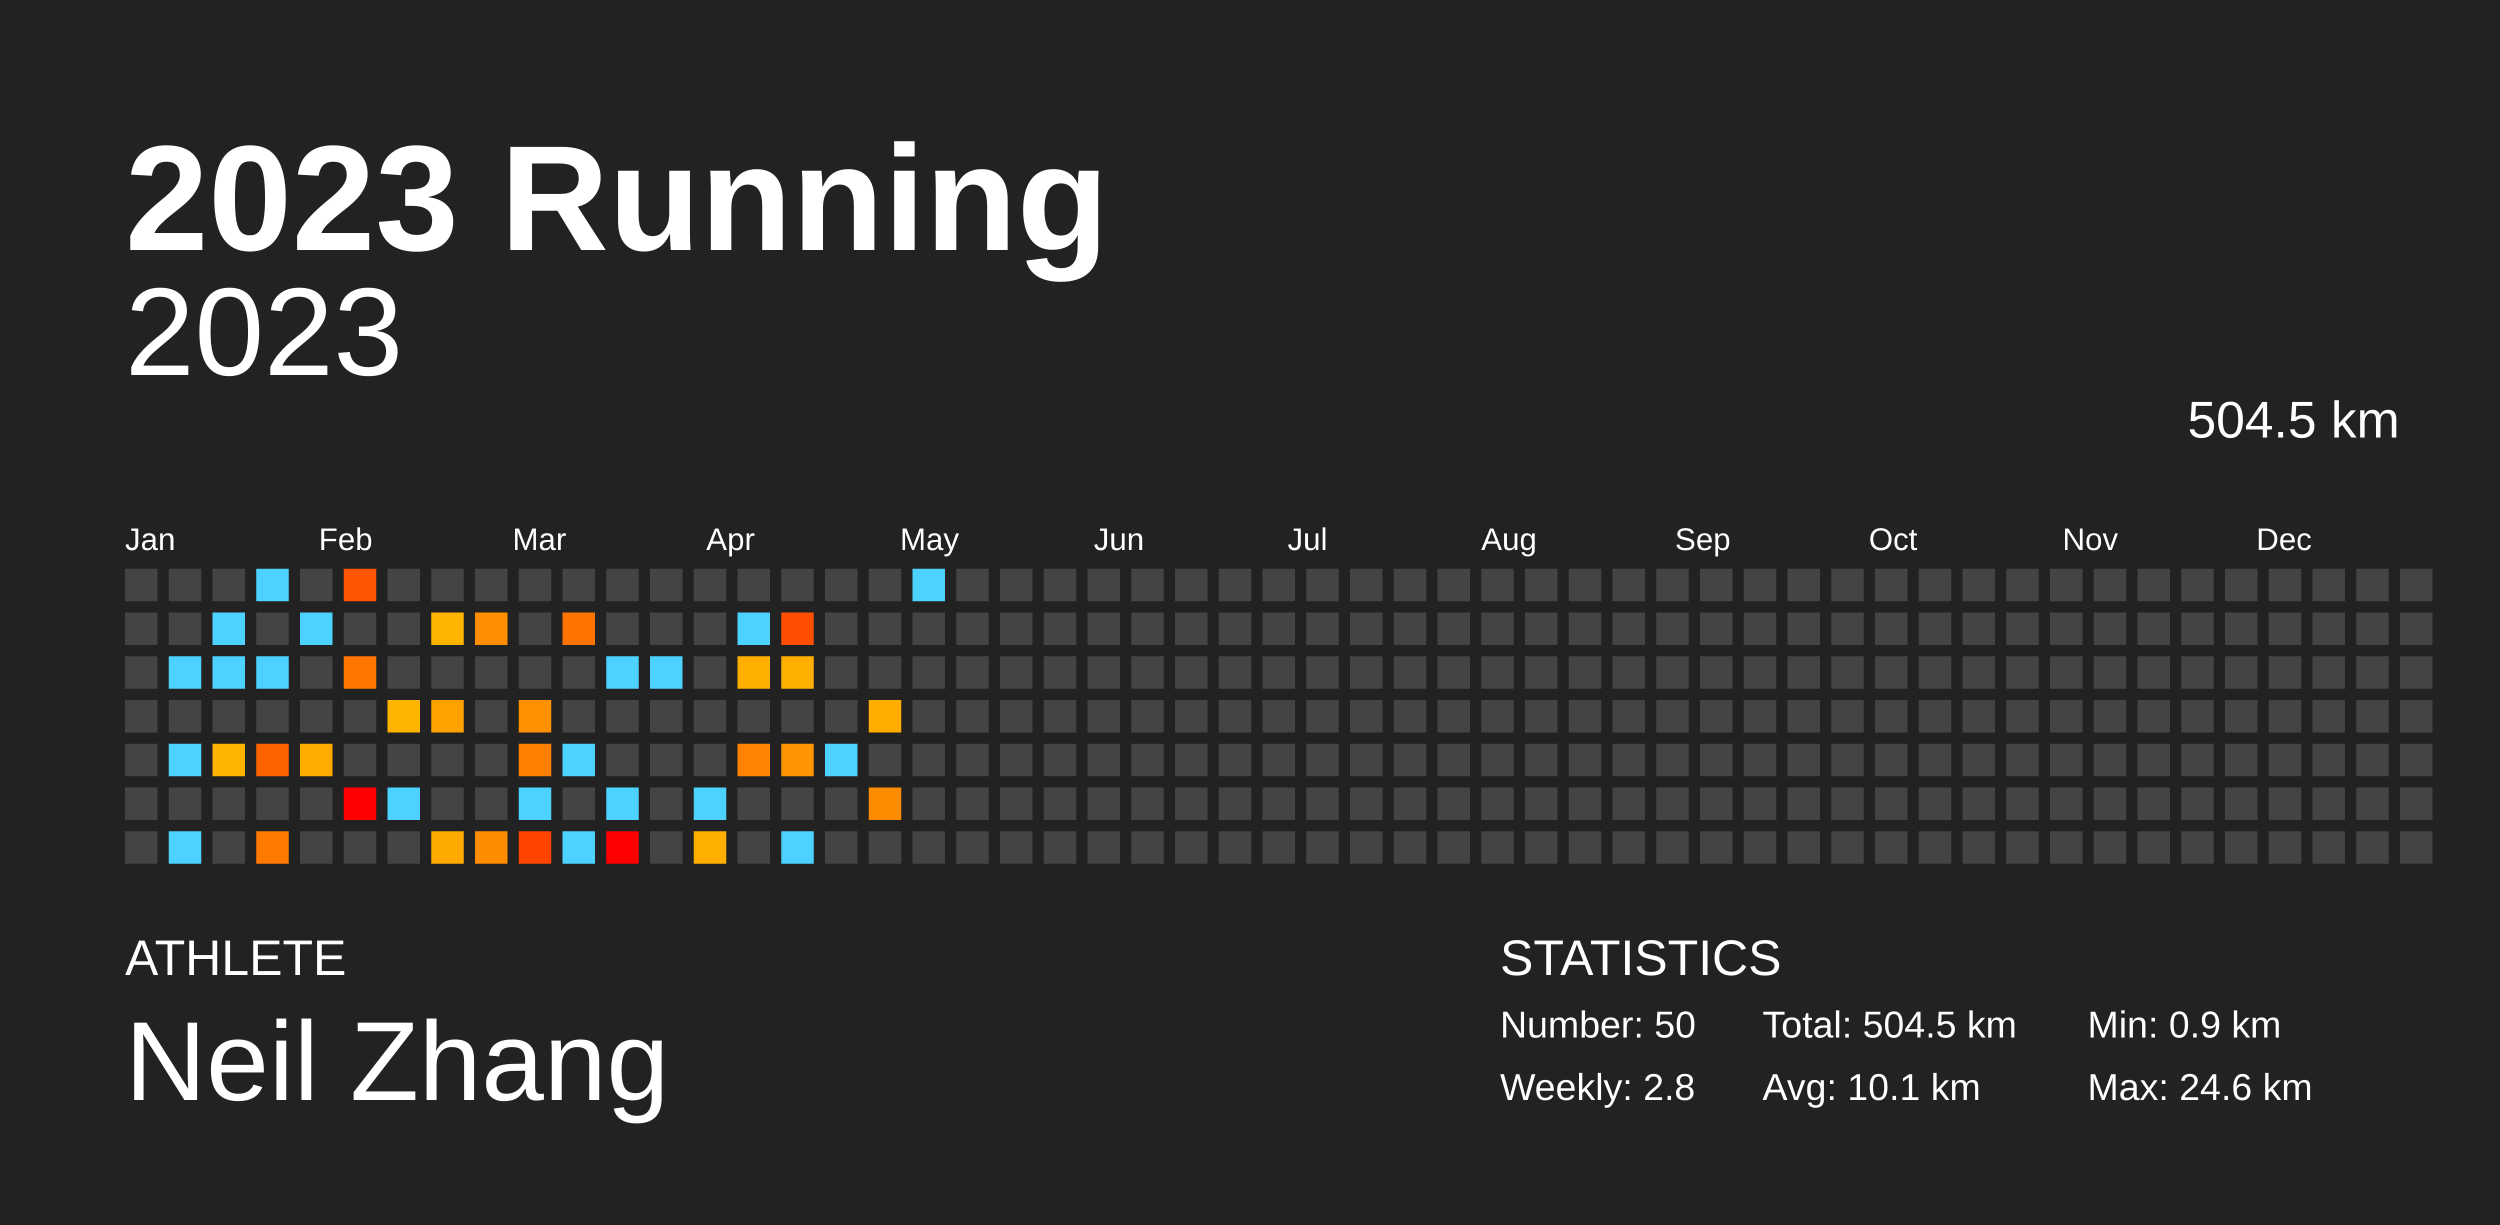
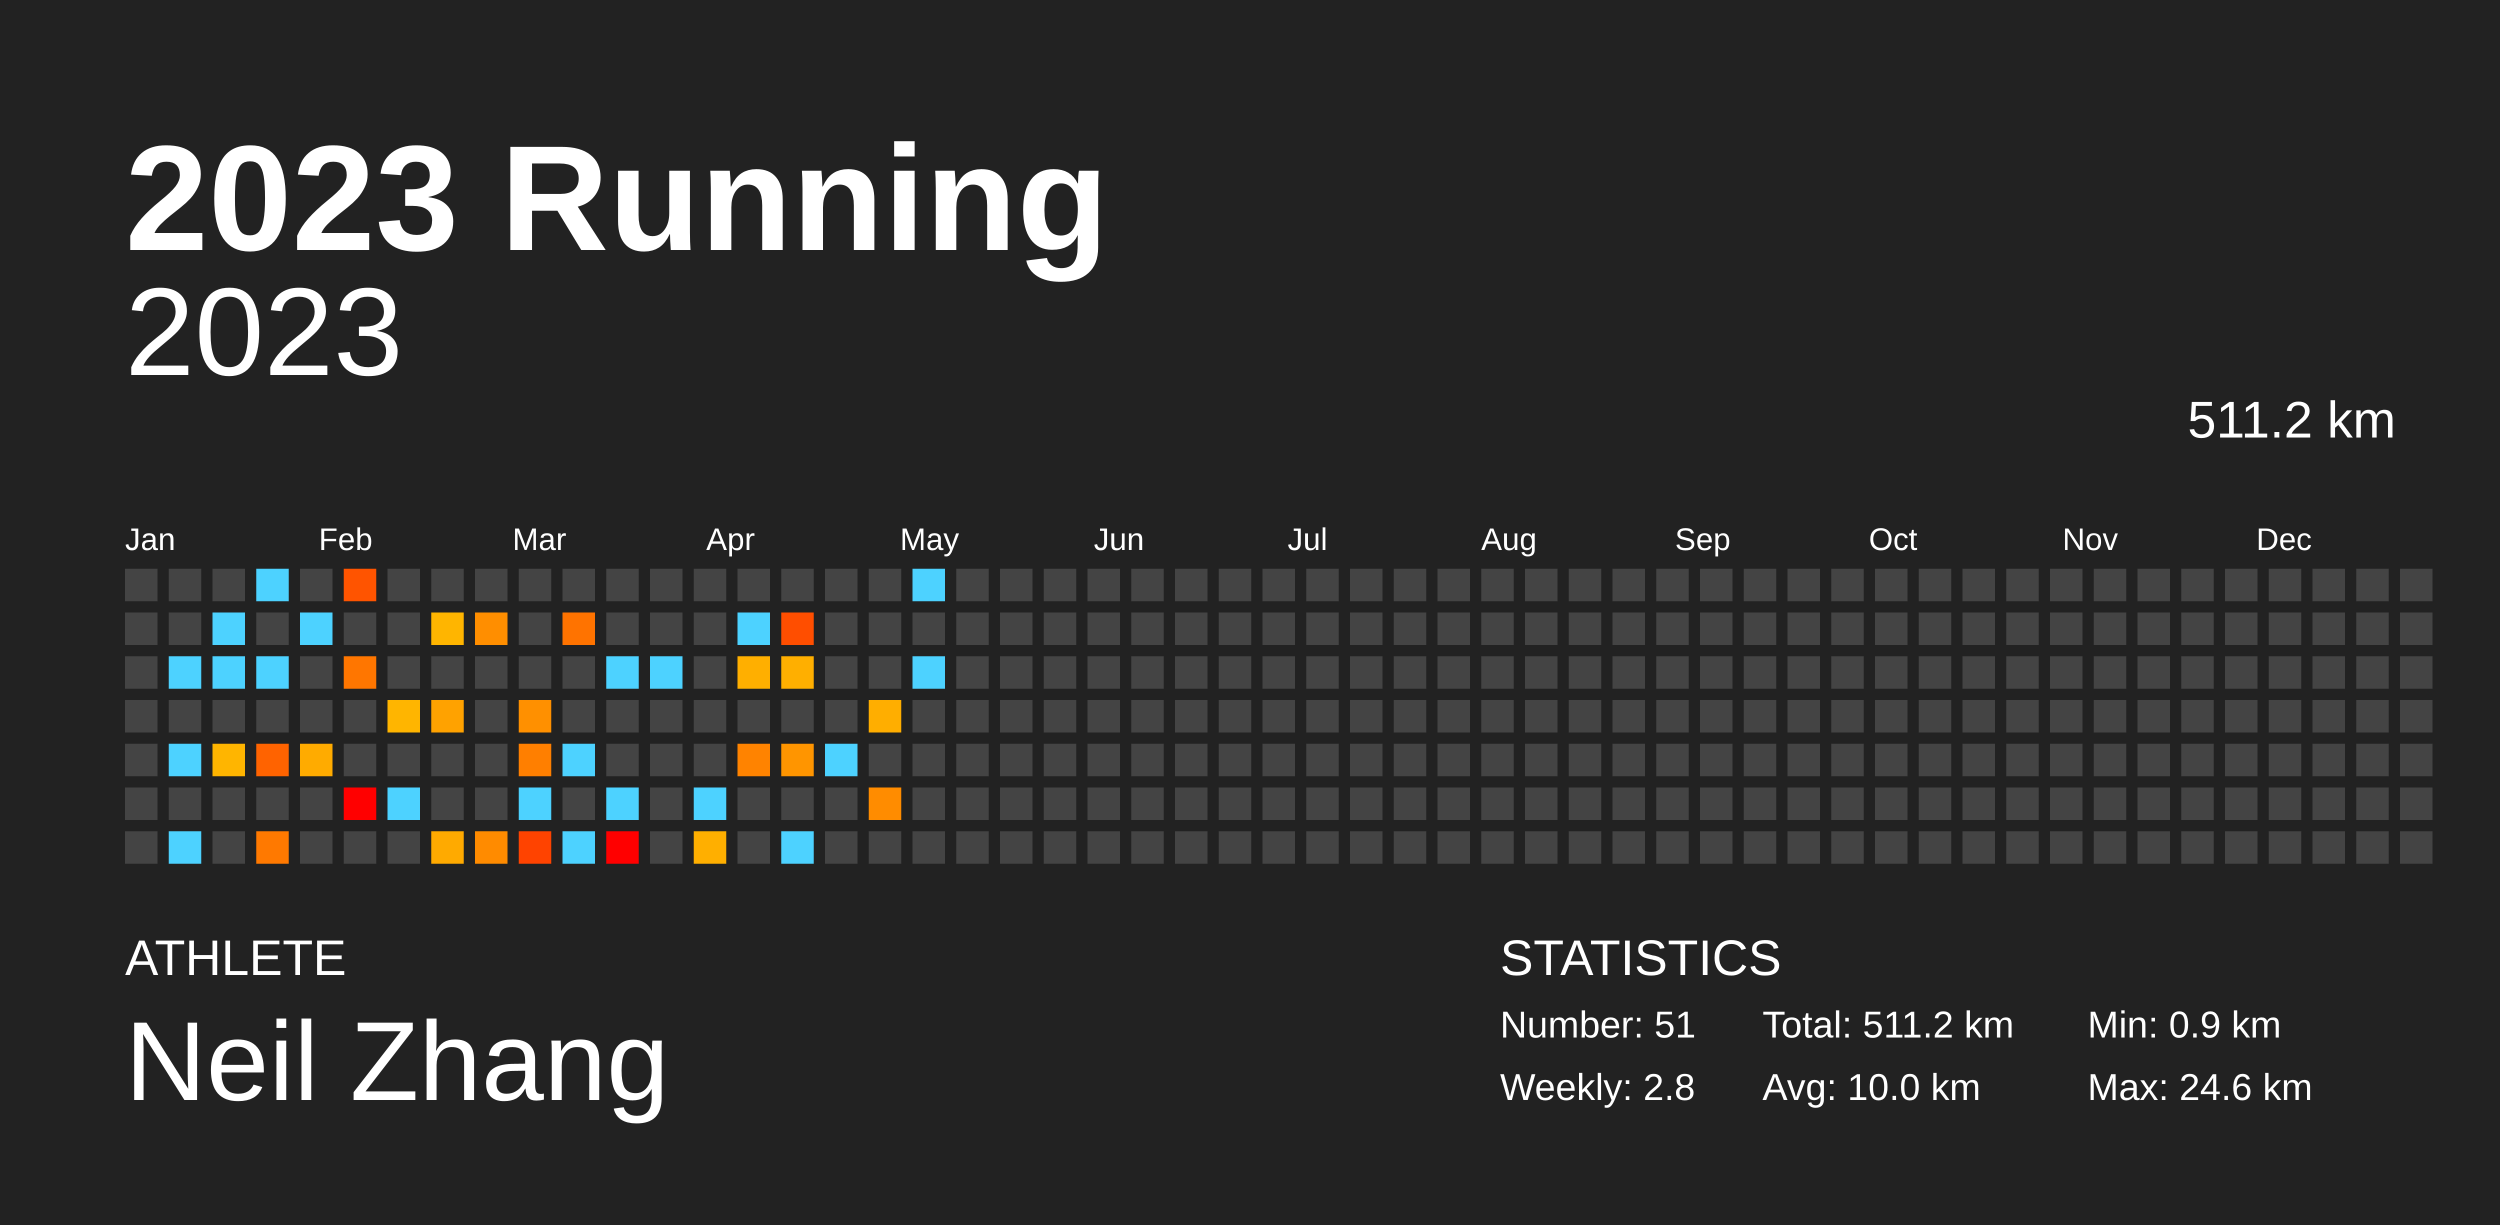
<svg xmlns="http://www.w3.org/2000/svg" baseProfile="full" height="98mm" version="1.1" viewBox="0,0,200,98" width="200mm">
  <defs />
  <rect fill="#222222" height="98" width="200" x="0" y="0" />
  <text fill="#FFFFFF" style="font-size:12px; font-family:Arial; font-weight:bold;" x="10" y="20">2023 Running</text>
  <text fill="#FFFFFF" style="font-size:4px; font-family:Arial" x="10" y="78">ATHLETE</text>
  <text fill="#FFFFFF" style="font-size:9px; font-family:Arial" x="10" y="88">Neil Zhang</text>
  <text fill="#FFFFFF" style="font-size:4px; font-family:Arial" x="120" y="78">STATISTICS</text>
-   <text fill="#FFFFFF" style="font-size:3px; font-family:Arial" x="120" y="83">Number: 50</text>
+   <text fill="#FFFFFF" style="font-size:3px; font-family:Arial" x="120" y="83">Number: 51</text>
  <text fill="#FFFFFF" style="font-size:3px; font-family:Arial" x="120" y="88">Weekly: 2.8</text>
-   <text fill="#FFFFFF" style="font-size:3px; font-family:Arial" x="141" y="83">Total: 504.5 km</text>
-   <text fill="#FFFFFF" style="font-size:3px; font-family:Arial" x="141" y="88">Avg: 10.1 km</text>
+   <text fill="#FFFFFF" style="font-size:3px; font-family:Arial" x="141" y="83">Total: 511.2 km</text>
+   <text fill="#FFFFFF" style="font-size:3px; font-family:Arial" x="141" y="88">Avg: 10.0 km</text>
  <text fill="#FFFFFF" style="font-size:3px; font-family:Arial" x="167" y="83">Min: 0.9 km</text>
  <text fill="#FFFFFF" style="font-size:3px; font-family:Arial" x="167" y="88">Max: 24.6 km</text>
  <text alignment-baseline="hanging" fill="#FFFFFF" style="font-size:10.0px; font-family:Arial;" x="10" y="30">2023</text>
-   <text alignment-baseline="hanging" fill="#FFFFFF" style="font-size:4.125px; font-family:Arial;" x="175" y="35">504.5 km</text>
+   <text alignment-baseline="hanging" fill="#FFFFFF" style="font-size:4.125px; font-family:Arial;" x="175" y="35">511.2 km</text>
  <text fill="#FFFFFF" style="font-size:2.5px; font-family:Arial" x="10.0" y="44">Jan</text>
  <text fill="#FFFFFF" style="font-size:2.5px; font-family:Arial" x="25.5" y="44">Feb</text>
  <text fill="#FFFFFF" style="font-size:2.5px; font-family:Arial" x="41.0" y="44">Mar</text>
  <text fill="#FFFFFF" style="font-size:2.5px; font-family:Arial" x="56.5" y="44">Apr</text>
  <text fill="#FFFFFF" style="font-size:2.5px; font-family:Arial" x="72.0" y="44">May</text>
  <text fill="#FFFFFF" style="font-size:2.5px; font-family:Arial" x="87.5" y="44">Jun</text>
  <text fill="#FFFFFF" style="font-size:2.5px; font-family:Arial" x="103.0" y="44">Jul</text>
  <text fill="#FFFFFF" style="font-size:2.5px; font-family:Arial" x="118.5" y="44">Aug</text>
  <text fill="#FFFFFF" style="font-size:2.5px; font-family:Arial" x="134.0" y="44">Sep</text>
  <text fill="#FFFFFF" style="font-size:2.5px; font-family:Arial" x="149.5" y="44">Oct</text>
  <text fill="#FFFFFF" style="font-size:2.5px; font-family:Arial" x="165.0" y="44">Nov</text>
  <text fill="#FFFFFF" style="font-size:2.5px; font-family:Arial" x="180.5" y="44">Dec</text>
  <rect fill="#444444" height="2.6" width="2.6" x="10.0" y="45.5" />
  <rect fill="#444444" height="2.6" width="2.6" x="10.0" y="49.0" />
  <rect fill="#444444" height="2.6" width="2.6" x="10.0" y="52.5" />
  <rect fill="#444444" height="2.6" width="2.6" x="10.0" y="56.0" />
  <rect fill="#444444" height="2.6" width="2.6" x="10.0" y="59.5" />
  <rect fill="#444444" height="2.6" width="2.6" x="10.0" y="63.0" />
  <rect fill="#444444" height="2.6" width="2.6" x="10.0" y="66.5" />
  <rect fill="#444444" height="2.6" width="2.6" x="13.5" y="45.5" />
  <rect fill="#444444" height="2.6" width="2.6" x="13.5" y="49.0" />
  <rect fill="#4dd2ff" height="2.6" width="2.6" x="13.5" y="52.5" />
  <rect fill="#444444" height="2.6" width="2.6" x="13.5" y="56.0" />
  <rect fill="#4dd2ff" height="2.6" width="2.6" x="13.5" y="59.5" />
  <rect fill="#444444" height="2.6" width="2.6" x="13.5" y="63.0" />
  <rect fill="#4dd2ff" height="2.6" width="2.6" x="13.5" y="66.5" />
  <rect fill="#444444" height="2.6" width="2.6" x="17.0" y="45.5" />
  <rect fill="#4dd2ff" height="2.6" width="2.6" x="17.0" y="49.0" />
  <rect fill="#4dd2ff" height="2.6" width="2.6" x="17.0" y="52.5" />
  <rect fill="#444444" height="2.6" width="2.6" x="17.0" y="56.0" />
  <rect fill="#ffb500" height="2.6" width="2.6" x="17.0" y="59.5" />
  <rect fill="#444444" height="2.6" width="2.6" x="17.0" y="63.0" />
  <rect fill="#444444" height="2.6" width="2.6" x="17.0" y="66.5" />
  <rect fill="#4dd2ff" height="2.6" width="2.6" x="20.5" y="45.5" />
  <rect fill="#444444" height="2.6" width="2.6" x="20.5" y="49.0" />
  <rect fill="#4dd2ff" height="2.6" width="2.6" x="20.5" y="52.5" />
  <rect fill="#444444" height="2.6" width="2.6" x="20.5" y="56.0" />
  <rect fill="#ff6300" height="2.6" width="2.6" x="20.5" y="59.5" />
  <rect fill="#444444" height="2.6" width="2.6" x="20.5" y="63.0" />
  <rect fill="#ff7900" height="2.6" width="2.6" x="20.5" y="66.5" />
  <rect fill="#444444" height="2.6" width="2.6" x="24.0" y="45.5" />
  <rect fill="#4dd2ff" height="2.6" width="2.6" x="24.0" y="49.0" />
  <rect fill="#444444" height="2.6" width="2.6" x="24.0" y="52.5" />
  <rect fill="#444444" height="2.6" width="2.6" x="24.0" y="56.0" />
  <rect fill="#ffab00" height="2.6" width="2.6" x="24.0" y="59.5" />
  <rect fill="#444444" height="2.6" width="2.6" x="24.0" y="63.0" />
  <rect fill="#444444" height="2.6" width="2.6" x="24.0" y="66.5" />
  <rect fill="#ff5400" height="2.6" width="2.6" x="27.5" y="45.5" />
  <rect fill="#444444" height="2.6" width="2.6" x="27.5" y="49.0" />
  <rect fill="#ff7600" height="2.6" width="2.6" x="27.5" y="52.5" />
  <rect fill="#444444" height="2.6" width="2.6" x="27.5" y="56.0" />
  <rect fill="#444444" height="2.6" width="2.6" x="27.5" y="59.5" />
  <rect fill="red" height="2.6" width="2.6" x="27.5" y="63.0" />
  <rect fill="#444444" height="2.6" width="2.6" x="27.5" y="66.5" />
  <rect fill="#444444" height="2.6" width="2.6" x="31.0" y="45.5" />
  <rect fill="#444444" height="2.6" width="2.6" x="31.0" y="49.0" />
  <rect fill="#444444" height="2.6" width="2.6" x="31.0" y="52.5" />
  <rect fill="#ffb500" height="2.6" width="2.6" x="31.0" y="56.0" />
  <rect fill="#444444" height="2.6" width="2.6" x="31.0" y="59.5" />
  <rect fill="#4dd2ff" height="2.6" width="2.6" x="31.0" y="63.0" />
  <rect fill="#444444" height="2.6" width="2.6" x="31.0" y="66.5" />
  <rect fill="#444444" height="2.6" width="2.6" x="34.5" y="45.5" />
  <rect fill="#ffb500" height="2.6" width="2.6" x="34.5" y="49.0" />
  <rect fill="#444444" height="2.6" width="2.6" x="34.5" y="52.5" />
  <rect fill="#ffa200" height="2.6" width="2.6" x="34.5" y="56.0" />
  <rect fill="#444444" height="2.6" width="2.6" x="34.5" y="59.5" />
  <rect fill="#444444" height="2.6" width="2.6" x="34.5" y="63.0" />
  <rect fill="#ffaa00" height="2.6" width="2.6" x="34.5" y="66.5" />
  <rect fill="#444444" height="2.6" width="2.6" x="38.0" y="45.5" />
  <rect fill="#ff8e00" height="2.6" width="2.6" x="38.0" y="49.0" />
  <rect fill="#444444" height="2.6" width="2.6" x="38.0" y="52.5" />
  <rect fill="#444444" height="2.6" width="2.6" x="38.0" y="56.0" />
  <rect fill="#444444" height="2.6" width="2.6" x="38.0" y="59.5" />
  <rect fill="#444444" height="2.6" width="2.6" x="38.0" y="63.0" />
  <rect fill="#ff8b00" height="2.6" width="2.6" x="38.0" y="66.5" />
  <rect fill="#444444" height="2.6" width="2.6" x="41.5" y="45.5" />
  <rect fill="#444444" height="2.6" width="2.6" x="41.5" y="49.0" />
  <rect fill="#444444" height="2.6" width="2.6" x="41.5" y="52.5" />
  <rect fill="#ff9000" height="2.6" width="2.6" x="41.5" y="56.0" />
  <rect fill="#ff7f00" height="2.6" width="2.6" x="41.5" y="59.5" />
  <rect fill="#4dd2ff" height="2.6" width="2.6" x="41.5" y="63.0" />
  <rect fill="#ff4300" height="2.6" width="2.6" x="41.5" y="66.5" />
  <rect fill="#444444" height="2.6" width="2.6" x="45.0" y="45.5" />
  <rect fill="#ff7300" height="2.6" width="2.6" x="45.0" y="49.0" />
  <rect fill="#444444" height="2.6" width="2.6" x="45.0" y="52.5" />
  <rect fill="#444444" height="2.6" width="2.6" x="45.0" y="56.0" />
  <rect fill="#4dd2ff" height="2.6" width="2.6" x="45.0" y="59.5" />
  <rect fill="#444444" height="2.6" width="2.6" x="45.0" y="63.0" />
  <rect fill="#4dd2ff" height="2.6" width="2.6" x="45.0" y="66.5" />
  <rect fill="#444444" height="2.6" width="2.6" x="48.5" y="45.5" />
  <rect fill="#444444" height="2.6" width="2.6" x="48.5" y="49.0" />
  <rect fill="#4dd2ff" height="2.6" width="2.6" x="48.5" y="52.5" />
  <rect fill="#444444" height="2.6" width="2.6" x="48.5" y="56.0" />
  <rect fill="#444444" height="2.6" width="2.6" x="48.5" y="59.5" />
  <rect fill="#4dd2ff" height="2.6" width="2.6" x="48.5" y="63.0" />
  <rect fill="red" height="2.6" width="2.6" x="48.5" y="66.5" />
  <rect fill="#444444" height="2.6" width="2.6" x="52.0" y="45.5" />
  <rect fill="#444444" height="2.6" width="2.6" x="52.0" y="49.0" />
  <rect fill="#4dd2ff" height="2.6" width="2.6" x="52.0" y="52.5" />
  <rect fill="#444444" height="2.6" width="2.6" x="52.0" y="56.0" />
  <rect fill="#444444" height="2.6" width="2.6" x="52.0" y="59.5" />
  <rect fill="#444444" height="2.6" width="2.6" x="52.0" y="63.0" />
  <rect fill="#444444" height="2.6" width="2.6" x="52.0" y="66.5" />
  <rect fill="#444444" height="2.6" width="2.6" x="55.5" y="45.5" />
  <rect fill="#444444" height="2.6" width="2.6" x="55.5" y="49.0" />
  <rect fill="#444444" height="2.6" width="2.6" x="55.5" y="52.5" />
  <rect fill="#444444" height="2.6" width="2.6" x="55.5" y="56.0" />
  <rect fill="#444444" height="2.6" width="2.6" x="55.5" y="59.5" />
  <rect fill="#4dd2ff" height="2.6" width="2.6" x="55.5" y="63.0" />
  <rect fill="#ffaf00" height="2.6" width="2.6" x="55.5" y="66.5" />
  <rect fill="#444444" height="2.6" width="2.6" x="59.0" y="45.5" />
  <rect fill="#4dd2ff" height="2.6" width="2.6" x="59.0" y="49.0" />
  <rect fill="#ffaf00" height="2.6" width="2.6" x="59.0" y="52.5" />
  <rect fill="#444444" height="2.6" width="2.6" x="59.0" y="56.0" />
  <rect fill="#ff8300" height="2.6" width="2.6" x="59.0" y="59.5" />
  <rect fill="#444444" height="2.6" width="2.6" x="59.0" y="63.0" />
  <rect fill="#444444" height="2.6" width="2.6" x="59.0" y="66.5" />
  <rect fill="#444444" height="2.6" width="2.6" x="62.5" y="45.5" />
  <rect fill="#ff4e00" height="2.6" width="2.6" x="62.5" y="49.0" />
  <rect fill="#ffaf00" height="2.6" width="2.6" x="62.5" y="52.5" />
  <rect fill="#444444" height="2.6" width="2.6" x="62.5" y="56.0" />
  <rect fill="#ff9500" height="2.6" width="2.6" x="62.5" y="59.5" />
  <rect fill="#444444" height="2.6" width="2.6" x="62.5" y="63.0" />
  <rect fill="#4dd2ff" height="2.6" width="2.6" x="62.5" y="66.5" />
  <rect fill="#444444" height="2.6" width="2.6" x="66.0" y="45.5" />
  <rect fill="#444444" height="2.6" width="2.6" x="66.0" y="49.0" />
  <rect fill="#444444" height="2.6" width="2.6" x="66.0" y="52.5" />
  <rect fill="#444444" height="2.6" width="2.6" x="66.0" y="56.0" />
  <rect fill="#4dd2ff" height="2.6" width="2.6" x="66.0" y="59.5" />
  <rect fill="#444444" height="2.6" width="2.6" x="66.0" y="63.0" />
  <rect fill="#444444" height="2.6" width="2.6" x="66.0" y="66.5" />
  <rect fill="#444444" height="2.6" width="2.6" x="69.5" y="45.5" />
  <rect fill="#444444" height="2.6" width="2.6" x="69.5" y="49.0" />
  <rect fill="#444444" height="2.6" width="2.6" x="69.5" y="52.5" />
  <rect fill="#ffae00" height="2.6" width="2.6" x="69.5" y="56.0" />
  <rect fill="#444444" height="2.6" width="2.6" x="69.5" y="59.5" />
  <rect fill="#ff8c00" height="2.6" width="2.6" x="69.5" y="63.0" />
  <rect fill="#444444" height="2.6" width="2.6" x="69.5" y="66.5" />
  <rect fill="#4dd2ff" height="2.6" width="2.6" x="73.0" y="45.5" />
  <rect fill="#444444" height="2.6" width="2.6" x="73.0" y="49.0" />
-   <rect fill="#444444" height="2.6" width="2.6" x="73.0" y="52.5" />
+   <rect fill="#4dd2ff" height="2.6" width="2.6" x="73.0" y="52.5" />
  <rect fill="#444444" height="2.6" width="2.6" x="73.0" y="56.0" />
  <rect fill="#444444" height="2.6" width="2.6" x="73.0" y="59.5" />
  <rect fill="#444444" height="2.6" width="2.6" x="73.0" y="63.0" />
  <rect fill="#444444" height="2.6" width="2.6" x="73.0" y="66.5" />
  <rect fill="#444444" height="2.6" width="2.6" x="76.5" y="45.5" />
  <rect fill="#444444" height="2.6" width="2.6" x="76.5" y="49.0" />
  <rect fill="#444444" height="2.6" width="2.6" x="76.5" y="52.5" />
  <rect fill="#444444" height="2.6" width="2.6" x="76.5" y="56.0" />
  <rect fill="#444444" height="2.6" width="2.6" x="76.5" y="59.5" />
  <rect fill="#444444" height="2.6" width="2.6" x="76.5" y="63.0" />
  <rect fill="#444444" height="2.6" width="2.6" x="76.5" y="66.5" />
  <rect fill="#444444" height="2.6" width="2.6" x="80.0" y="45.5" />
  <rect fill="#444444" height="2.6" width="2.6" x="80.0" y="49.0" />
  <rect fill="#444444" height="2.6" width="2.6" x="80.0" y="52.5" />
  <rect fill="#444444" height="2.6" width="2.6" x="80.0" y="56.0" />
  <rect fill="#444444" height="2.6" width="2.6" x="80.0" y="59.5" />
  <rect fill="#444444" height="2.6" width="2.6" x="80.0" y="63.0" />
  <rect fill="#444444" height="2.6" width="2.6" x="80.0" y="66.5" />
  <rect fill="#444444" height="2.6" width="2.6" x="83.5" y="45.5" />
  <rect fill="#444444" height="2.6" width="2.6" x="83.5" y="49.0" />
  <rect fill="#444444" height="2.6" width="2.6" x="83.5" y="52.5" />
  <rect fill="#444444" height="2.6" width="2.6" x="83.5" y="56.0" />
  <rect fill="#444444" height="2.6" width="2.6" x="83.5" y="59.5" />
  <rect fill="#444444" height="2.6" width="2.6" x="83.5" y="63.0" />
  <rect fill="#444444" height="2.6" width="2.6" x="83.5" y="66.5" />
  <rect fill="#444444" height="2.6" width="2.6" x="87.0" y="45.5" />
  <rect fill="#444444" height="2.6" width="2.6" x="87.0" y="49.0" />
  <rect fill="#444444" height="2.6" width="2.6" x="87.0" y="52.5" />
  <rect fill="#444444" height="2.6" width="2.6" x="87.0" y="56.0" />
  <rect fill="#444444" height="2.6" width="2.6" x="87.0" y="59.5" />
  <rect fill="#444444" height="2.6" width="2.6" x="87.0" y="63.0" />
  <rect fill="#444444" height="2.6" width="2.6" x="87.0" y="66.5" />
  <rect fill="#444444" height="2.6" width="2.6" x="90.5" y="45.5" />
  <rect fill="#444444" height="2.6" width="2.6" x="90.5" y="49.0" />
  <rect fill="#444444" height="2.6" width="2.6" x="90.5" y="52.5" />
  <rect fill="#444444" height="2.6" width="2.6" x="90.5" y="56.0" />
  <rect fill="#444444" height="2.6" width="2.6" x="90.5" y="59.5" />
  <rect fill="#444444" height="2.6" width="2.6" x="90.5" y="63.0" />
  <rect fill="#444444" height="2.6" width="2.6" x="90.5" y="66.5" />
  <rect fill="#444444" height="2.6" width="2.6" x="94.0" y="45.5" />
  <rect fill="#444444" height="2.6" width="2.6" x="94.0" y="49.0" />
  <rect fill="#444444" height="2.6" width="2.6" x="94.0" y="52.5" />
  <rect fill="#444444" height="2.6" width="2.6" x="94.0" y="56.0" />
  <rect fill="#444444" height="2.6" width="2.6" x="94.0" y="59.5" />
  <rect fill="#444444" height="2.6" width="2.6" x="94.0" y="63.0" />
  <rect fill="#444444" height="2.6" width="2.6" x="94.0" y="66.5" />
  <rect fill="#444444" height="2.6" width="2.6" x="97.5" y="45.5" />
  <rect fill="#444444" height="2.6" width="2.6" x="97.5" y="49.0" />
  <rect fill="#444444" height="2.6" width="2.6" x="97.5" y="52.5" />
  <rect fill="#444444" height="2.6" width="2.6" x="97.5" y="56.0" />
  <rect fill="#444444" height="2.6" width="2.6" x="97.5" y="59.5" />
  <rect fill="#444444" height="2.6" width="2.6" x="97.5" y="63.0" />
  <rect fill="#444444" height="2.6" width="2.6" x="97.5" y="66.5" />
  <rect fill="#444444" height="2.6" width="2.6" x="101.0" y="45.5" />
  <rect fill="#444444" height="2.6" width="2.6" x="101.0" y="49.0" />
  <rect fill="#444444" height="2.6" width="2.6" x="101.0" y="52.5" />
  <rect fill="#444444" height="2.6" width="2.6" x="101.0" y="56.0" />
  <rect fill="#444444" height="2.6" width="2.6" x="101.0" y="59.5" />
  <rect fill="#444444" height="2.6" width="2.6" x="101.0" y="63.0" />
  <rect fill="#444444" height="2.6" width="2.6" x="101.0" y="66.5" />
  <rect fill="#444444" height="2.6" width="2.6" x="104.5" y="45.5" />
  <rect fill="#444444" height="2.6" width="2.6" x="104.5" y="49.0" />
  <rect fill="#444444" height="2.6" width="2.6" x="104.5" y="52.5" />
  <rect fill="#444444" height="2.6" width="2.6" x="104.5" y="56.0" />
  <rect fill="#444444" height="2.6" width="2.6" x="104.5" y="59.5" />
  <rect fill="#444444" height="2.6" width="2.6" x="104.5" y="63.0" />
  <rect fill="#444444" height="2.6" width="2.6" x="104.5" y="66.5" />
  <rect fill="#444444" height="2.6" width="2.6" x="108.0" y="45.5" />
  <rect fill="#444444" height="2.6" width="2.6" x="108.0" y="49.0" />
  <rect fill="#444444" height="2.6" width="2.6" x="108.0" y="52.5" />
  <rect fill="#444444" height="2.6" width="2.6" x="108.0" y="56.0" />
  <rect fill="#444444" height="2.6" width="2.6" x="108.0" y="59.5" />
  <rect fill="#444444" height="2.6" width="2.6" x="108.0" y="63.0" />
  <rect fill="#444444" height="2.6" width="2.6" x="108.0" y="66.5" />
  <rect fill="#444444" height="2.6" width="2.6" x="111.5" y="45.5" />
  <rect fill="#444444" height="2.6" width="2.6" x="111.5" y="49.0" />
  <rect fill="#444444" height="2.6" width="2.6" x="111.5" y="52.5" />
  <rect fill="#444444" height="2.6" width="2.6" x="111.5" y="56.0" />
  <rect fill="#444444" height="2.6" width="2.6" x="111.5" y="59.5" />
  <rect fill="#444444" height="2.6" width="2.6" x="111.5" y="63.0" />
  <rect fill="#444444" height="2.6" width="2.6" x="111.5" y="66.5" />
  <rect fill="#444444" height="2.6" width="2.6" x="115.0" y="45.5" />
  <rect fill="#444444" height="2.6" width="2.6" x="115.0" y="49.0" />
  <rect fill="#444444" height="2.6" width="2.6" x="115.0" y="52.5" />
  <rect fill="#444444" height="2.6" width="2.6" x="115.0" y="56.0" />
  <rect fill="#444444" height="2.6" width="2.6" x="115.0" y="59.5" />
  <rect fill="#444444" height="2.6" width="2.6" x="115.0" y="63.0" />
  <rect fill="#444444" height="2.6" width="2.6" x="115.0" y="66.5" />
  <rect fill="#444444" height="2.6" width="2.6" x="118.5" y="45.5" />
  <rect fill="#444444" height="2.6" width="2.6" x="118.5" y="49.0" />
  <rect fill="#444444" height="2.6" width="2.6" x="118.5" y="52.5" />
  <rect fill="#444444" height="2.6" width="2.6" x="118.5" y="56.0" />
  <rect fill="#444444" height="2.6" width="2.6" x="118.5" y="59.5" />
  <rect fill="#444444" height="2.6" width="2.6" x="118.5" y="63.0" />
  <rect fill="#444444" height="2.6" width="2.6" x="118.5" y="66.5" />
  <rect fill="#444444" height="2.6" width="2.6" x="122.0" y="45.5" />
  <rect fill="#444444" height="2.6" width="2.6" x="122.0" y="49.0" />
  <rect fill="#444444" height="2.6" width="2.6" x="122.0" y="52.5" />
  <rect fill="#444444" height="2.6" width="2.6" x="122.0" y="56.0" />
  <rect fill="#444444" height="2.6" width="2.6" x="122.0" y="59.5" />
  <rect fill="#444444" height="2.6" width="2.6" x="122.0" y="63.0" />
  <rect fill="#444444" height="2.6" width="2.6" x="122.0" y="66.5" />
  <rect fill="#444444" height="2.6" width="2.6" x="125.5" y="45.5" />
  <rect fill="#444444" height="2.6" width="2.6" x="125.5" y="49.0" />
  <rect fill="#444444" height="2.6" width="2.6" x="125.5" y="52.5" />
  <rect fill="#444444" height="2.6" width="2.6" x="125.5" y="56.0" />
  <rect fill="#444444" height="2.6" width="2.6" x="125.5" y="59.5" />
  <rect fill="#444444" height="2.6" width="2.6" x="125.5" y="63.0" />
  <rect fill="#444444" height="2.6" width="2.6" x="125.5" y="66.5" />
  <rect fill="#444444" height="2.6" width="2.6" x="129.0" y="45.5" />
  <rect fill="#444444" height="2.6" width="2.6" x="129.0" y="49.0" />
  <rect fill="#444444" height="2.6" width="2.6" x="129.0" y="52.5" />
  <rect fill="#444444" height="2.6" width="2.6" x="129.0" y="56.0" />
  <rect fill="#444444" height="2.6" width="2.6" x="129.0" y="59.5" />
  <rect fill="#444444" height="2.6" width="2.6" x="129.0" y="63.0" />
  <rect fill="#444444" height="2.6" width="2.6" x="129.0" y="66.5" />
  <rect fill="#444444" height="2.6" width="2.6" x="132.5" y="45.5" />
  <rect fill="#444444" height="2.6" width="2.6" x="132.5" y="49.0" />
  <rect fill="#444444" height="2.6" width="2.6" x="132.5" y="52.5" />
  <rect fill="#444444" height="2.6" width="2.6" x="132.5" y="56.0" />
  <rect fill="#444444" height="2.6" width="2.6" x="132.5" y="59.5" />
  <rect fill="#444444" height="2.6" width="2.6" x="132.5" y="63.0" />
  <rect fill="#444444" height="2.6" width="2.6" x="132.5" y="66.5" />
  <rect fill="#444444" height="2.6" width="2.6" x="136.0" y="45.5" />
  <rect fill="#444444" height="2.6" width="2.6" x="136.0" y="49.0" />
  <rect fill="#444444" height="2.6" width="2.6" x="136.0" y="52.5" />
  <rect fill="#444444" height="2.6" width="2.6" x="136.0" y="56.0" />
  <rect fill="#444444" height="2.6" width="2.6" x="136.0" y="59.5" />
  <rect fill="#444444" height="2.6" width="2.6" x="136.0" y="63.0" />
  <rect fill="#444444" height="2.6" width="2.6" x="136.0" y="66.5" />
  <rect fill="#444444" height="2.6" width="2.6" x="139.5" y="45.5" />
  <rect fill="#444444" height="2.6" width="2.6" x="139.5" y="49.0" />
  <rect fill="#444444" height="2.6" width="2.6" x="139.5" y="52.5" />
  <rect fill="#444444" height="2.6" width="2.6" x="139.5" y="56.0" />
  <rect fill="#444444" height="2.6" width="2.6" x="139.5" y="59.5" />
  <rect fill="#444444" height="2.6" width="2.6" x="139.5" y="63.0" />
  <rect fill="#444444" height="2.6" width="2.6" x="139.5" y="66.5" />
  <rect fill="#444444" height="2.6" width="2.6" x="143.0" y="45.5" />
  <rect fill="#444444" height="2.6" width="2.6" x="143.0" y="49.0" />
  <rect fill="#444444" height="2.6" width="2.6" x="143.0" y="52.5" />
  <rect fill="#444444" height="2.6" width="2.6" x="143.0" y="56.0" />
  <rect fill="#444444" height="2.6" width="2.6" x="143.0" y="59.5" />
  <rect fill="#444444" height="2.6" width="2.6" x="143.0" y="63.0" />
  <rect fill="#444444" height="2.6" width="2.6" x="143.0" y="66.5" />
  <rect fill="#444444" height="2.6" width="2.6" x="146.5" y="45.5" />
  <rect fill="#444444" height="2.6" width="2.6" x="146.5" y="49.0" />
  <rect fill="#444444" height="2.6" width="2.6" x="146.5" y="52.5" />
  <rect fill="#444444" height="2.6" width="2.6" x="146.5" y="56.0" />
  <rect fill="#444444" height="2.6" width="2.6" x="146.5" y="59.5" />
  <rect fill="#444444" height="2.6" width="2.6" x="146.5" y="63.0" />
  <rect fill="#444444" height="2.6" width="2.6" x="146.5" y="66.5" />
  <rect fill="#444444" height="2.6" width="2.6" x="150.0" y="45.5" />
  <rect fill="#444444" height="2.6" width="2.6" x="150.0" y="49.0" />
  <rect fill="#444444" height="2.6" width="2.6" x="150.0" y="52.5" />
  <rect fill="#444444" height="2.6" width="2.6" x="150.0" y="56.0" />
  <rect fill="#444444" height="2.6" width="2.6" x="150.0" y="59.5" />
  <rect fill="#444444" height="2.6" width="2.6" x="150.0" y="63.0" />
  <rect fill="#444444" height="2.6" width="2.6" x="150.0" y="66.5" />
  <rect fill="#444444" height="2.6" width="2.6" x="153.5" y="45.5" />
  <rect fill="#444444" height="2.6" width="2.6" x="153.5" y="49.0" />
  <rect fill="#444444" height="2.6" width="2.6" x="153.5" y="52.5" />
  <rect fill="#444444" height="2.6" width="2.6" x="153.5" y="56.0" />
  <rect fill="#444444" height="2.6" width="2.6" x="153.5" y="59.5" />
  <rect fill="#444444" height="2.6" width="2.6" x="153.5" y="63.0" />
  <rect fill="#444444" height="2.6" width="2.6" x="153.5" y="66.5" />
  <rect fill="#444444" height="2.6" width="2.6" x="157.0" y="45.5" />
  <rect fill="#444444" height="2.6" width="2.6" x="157.0" y="49.0" />
  <rect fill="#444444" height="2.6" width="2.6" x="157.0" y="52.5" />
  <rect fill="#444444" height="2.6" width="2.6" x="157.0" y="56.0" />
  <rect fill="#444444" height="2.6" width="2.6" x="157.0" y="59.5" />
  <rect fill="#444444" height="2.6" width="2.6" x="157.0" y="63.0" />
  <rect fill="#444444" height="2.6" width="2.6" x="157.0" y="66.5" />
  <rect fill="#444444" height="2.6" width="2.6" x="160.5" y="45.5" />
  <rect fill="#444444" height="2.6" width="2.6" x="160.5" y="49.0" />
  <rect fill="#444444" height="2.6" width="2.6" x="160.5" y="52.5" />
  <rect fill="#444444" height="2.6" width="2.6" x="160.5" y="56.0" />
  <rect fill="#444444" height="2.6" width="2.6" x="160.5" y="59.5" />
  <rect fill="#444444" height="2.6" width="2.6" x="160.5" y="63.0" />
  <rect fill="#444444" height="2.6" width="2.6" x="160.5" y="66.5" />
  <rect fill="#444444" height="2.6" width="2.6" x="164.0" y="45.5" />
  <rect fill="#444444" height="2.6" width="2.6" x="164.0" y="49.0" />
  <rect fill="#444444" height="2.6" width="2.6" x="164.0" y="52.5" />
  <rect fill="#444444" height="2.6" width="2.6" x="164.0" y="56.0" />
  <rect fill="#444444" height="2.6" width="2.6" x="164.0" y="59.5" />
  <rect fill="#444444" height="2.6" width="2.6" x="164.0" y="63.0" />
  <rect fill="#444444" height="2.6" width="2.6" x="164.0" y="66.5" />
  <rect fill="#444444" height="2.6" width="2.6" x="167.5" y="45.5" />
  <rect fill="#444444" height="2.6" width="2.6" x="167.5" y="49.0" />
  <rect fill="#444444" height="2.6" width="2.6" x="167.5" y="52.5" />
  <rect fill="#444444" height="2.6" width="2.6" x="167.5" y="56.0" />
  <rect fill="#444444" height="2.6" width="2.6" x="167.5" y="59.5" />
  <rect fill="#444444" height="2.6" width="2.6" x="167.5" y="63.0" />
  <rect fill="#444444" height="2.6" width="2.6" x="167.5" y="66.5" />
  <rect fill="#444444" height="2.6" width="2.6" x="171.0" y="45.5" />
  <rect fill="#444444" height="2.6" width="2.6" x="171.0" y="49.0" />
  <rect fill="#444444" height="2.6" width="2.6" x="171.0" y="52.5" />
  <rect fill="#444444" height="2.6" width="2.6" x="171.0" y="56.0" />
  <rect fill="#444444" height="2.6" width="2.6" x="171.0" y="59.5" />
  <rect fill="#444444" height="2.6" width="2.6" x="171.0" y="63.0" />
  <rect fill="#444444" height="2.6" width="2.6" x="171.0" y="66.5" />
  <rect fill="#444444" height="2.6" width="2.6" x="174.5" y="45.5" />
  <rect fill="#444444" height="2.6" width="2.6" x="174.5" y="49.0" />
  <rect fill="#444444" height="2.6" width="2.6" x="174.5" y="52.5" />
  <rect fill="#444444" height="2.6" width="2.6" x="174.5" y="56.0" />
  <rect fill="#444444" height="2.6" width="2.6" x="174.5" y="59.5" />
  <rect fill="#444444" height="2.6" width="2.6" x="174.5" y="63.0" />
  <rect fill="#444444" height="2.6" width="2.6" x="174.5" y="66.5" />
  <rect fill="#444444" height="2.6" width="2.6" x="178.0" y="45.5" />
  <rect fill="#444444" height="2.6" width="2.6" x="178.0" y="49.0" />
  <rect fill="#444444" height="2.6" width="2.6" x="178.0" y="52.5" />
  <rect fill="#444444" height="2.6" width="2.6" x="178.0" y="56.0" />
  <rect fill="#444444" height="2.6" width="2.6" x="178.0" y="59.5" />
  <rect fill="#444444" height="2.6" width="2.6" x="178.0" y="63.0" />
  <rect fill="#444444" height="2.6" width="2.6" x="178.0" y="66.5" />
  <rect fill="#444444" height="2.6" width="2.6" x="181.5" y="45.5" />
  <rect fill="#444444" height="2.6" width="2.6" x="181.5" y="49.0" />
  <rect fill="#444444" height="2.6" width="2.6" x="181.5" y="52.5" />
  <rect fill="#444444" height="2.6" width="2.6" x="181.5" y="56.0" />
  <rect fill="#444444" height="2.6" width="2.6" x="181.5" y="59.5" />
  <rect fill="#444444" height="2.6" width="2.6" x="181.5" y="63.0" />
  <rect fill="#444444" height="2.6" width="2.6" x="181.5" y="66.5" />
  <rect fill="#444444" height="2.6" width="2.6" x="185.0" y="45.5" />
  <rect fill="#444444" height="2.6" width="2.6" x="185.0" y="49.0" />
  <rect fill="#444444" height="2.6" width="2.6" x="185.0" y="52.5" />
  <rect fill="#444444" height="2.6" width="2.6" x="185.0" y="56.0" />
  <rect fill="#444444" height="2.6" width="2.6" x="185.0" y="59.5" />
  <rect fill="#444444" height="2.6" width="2.6" x="185.0" y="63.0" />
  <rect fill="#444444" height="2.6" width="2.6" x="185.0" y="66.5" />
  <rect fill="#444444" height="2.6" width="2.6" x="188.5" y="45.5" />
  <rect fill="#444444" height="2.6" width="2.6" x="188.5" y="49.0" />
  <rect fill="#444444" height="2.6" width="2.6" x="188.5" y="52.5" />
  <rect fill="#444444" height="2.6" width="2.6" x="188.5" y="56.0" />
  <rect fill="#444444" height="2.6" width="2.6" x="188.5" y="59.5" />
  <rect fill="#444444" height="2.6" width="2.6" x="188.5" y="63.0" />
  <rect fill="#444444" height="2.6" width="2.6" x="188.5" y="66.5" />
  <rect fill="#444444" height="2.6" width="2.6" x="192.0" y="45.5" />
  <rect fill="#444444" height="2.6" width="2.6" x="192.0" y="49.0" />
  <rect fill="#444444" height="2.6" width="2.6" x="192.0" y="52.5" />
  <rect fill="#444444" height="2.6" width="2.6" x="192.0" y="56.0" />
  <rect fill="#444444" height="2.6" width="2.6" x="192.0" y="59.5" />
  <rect fill="#444444" height="2.6" width="2.6" x="192.0" y="63.0" />
  <rect fill="#444444" height="2.6" width="2.6" x="192.0" y="66.5" />
</svg>
